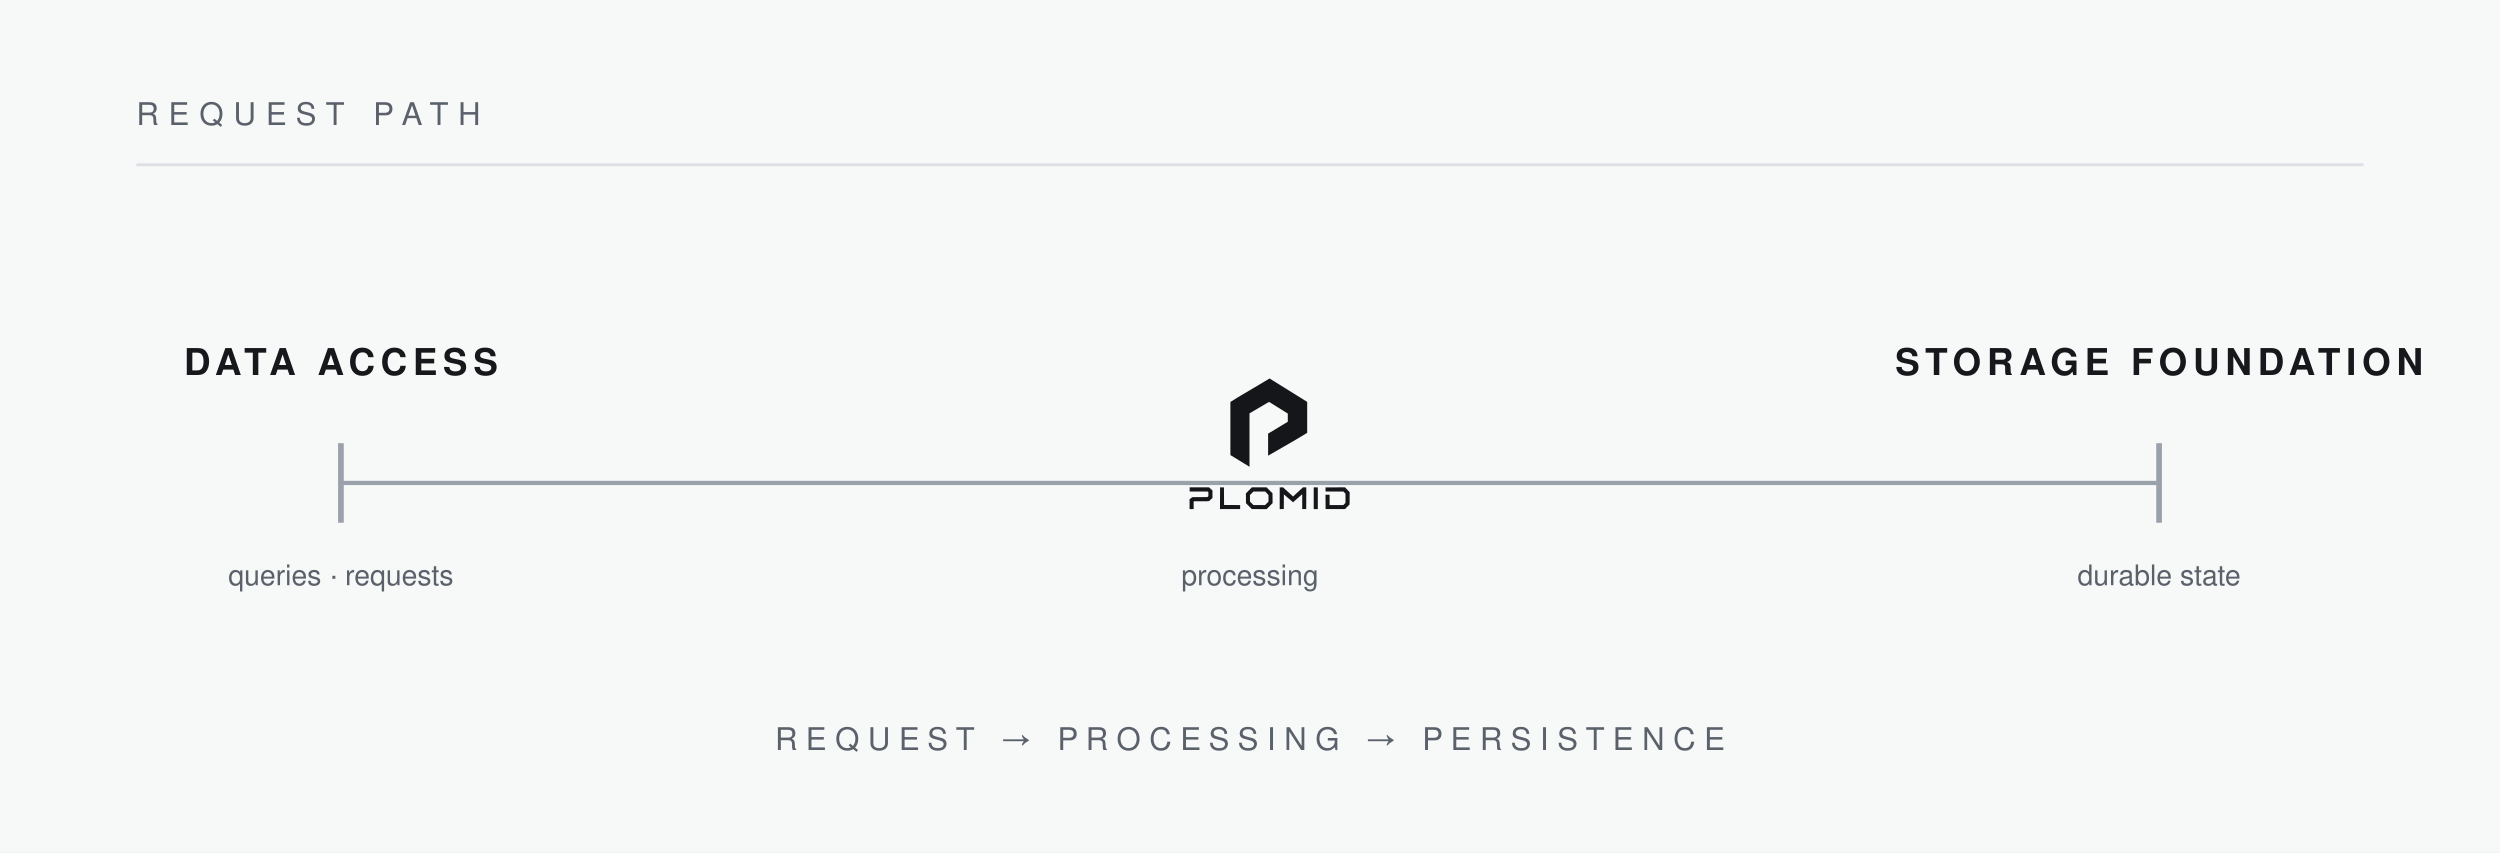
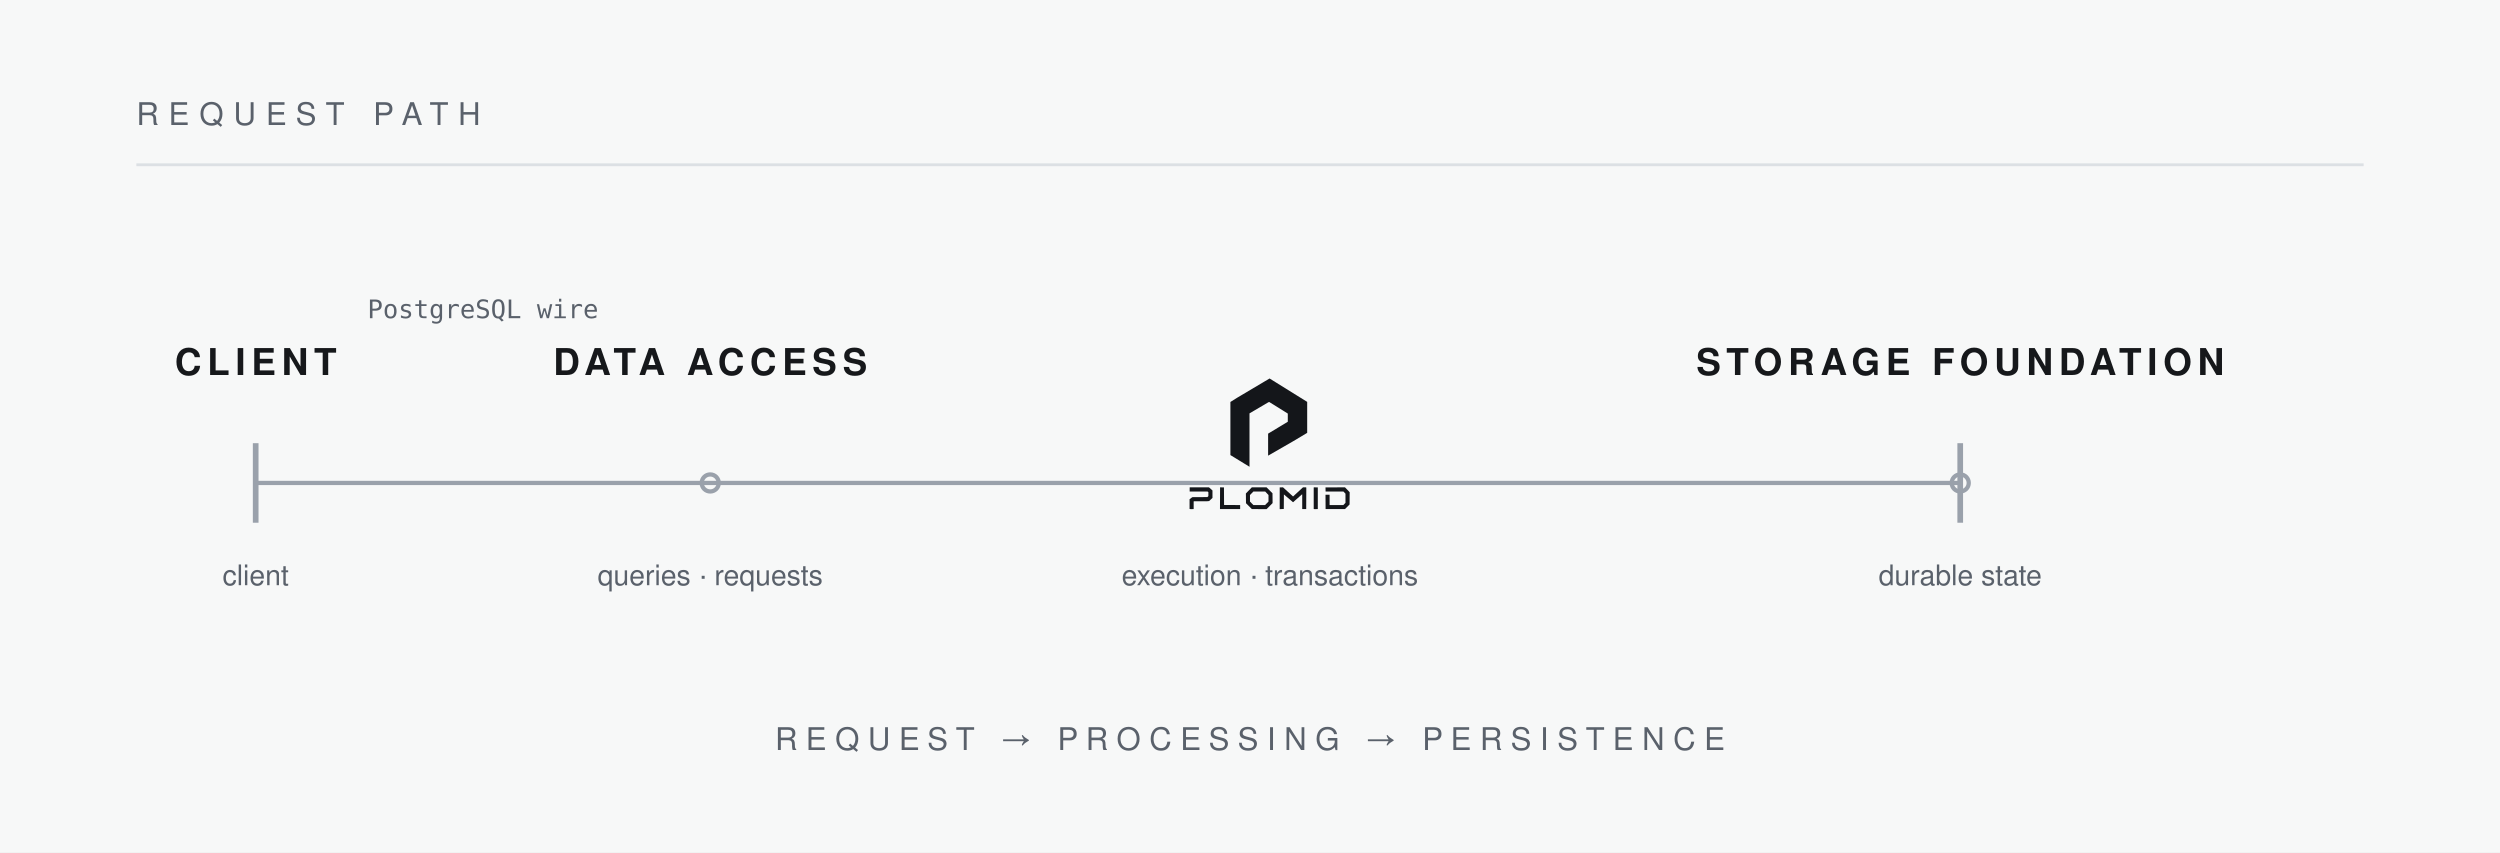
<svg xmlns="http://www.w3.org/2000/svg" width="880" height="300" viewBox="0 0 880 300" font-family="-apple-system, BlinkMacSystemFont, 'Segoe UI', Helvetica, Arial, sans-serif" role="img" aria-labelledby="dfT dfD">
  <style>
.bg{fill:#F7F8F8}
.ink{fill:#16181B}
.muted{fill:#5A616B}
+ .faint{fill:#8A9099}
.line{stroke:#9AA1AB}
.rule{stroke:#DCE0E4}
.logo{fill:#14161A}
+ .mono{font-family:ui-monospace,SFMono-Regular,Menlo,Consolas,monospace}
.motion{}
@media (prefers-color-scheme: dark){
.bg{fill:#0D1113}
.ink{fill:#E7E9EB}
.muted{fill:#98A1AB}
+ .faint{fill:#6E747C}
.line{stroke:#3A4046}
.rule{stroke:#212629}
.logo{fill:#F2F3F4}
}
@media (prefers-reduced-motion: reduce){.motion{display:none}}
</style>
  <rect width="880" height="300" class="bg" />
  <text x="48" y="44" font-size="11" letter-spacing="3.5" class="muted">REQUEST PATH</text>
  <line x1="48" y1="58" x2="832" y2="58" class="rule" />
-   <line x1="120" y1="170" x2="760" y2="170" class="line" stroke-width="1.5" />
+   <line x1="90" y1="170" x2="690" y2="170" class="line" stroke-width="1.5" />
  <g class="line" stroke-width="2">
-     <line x1="120" y1="156" x2="120" y2="184" />
-     <line x1="760" y1="156" x2="760" y2="184" />
+     <line x1="90" y1="156" x2="90" y2="184" />
+     <line x1="690" y1="156" x2="690" y2="184" />
+   </g>
+   <g fill="none" class="line" stroke-width="1.5">
+     <circle cx="250" cy="170" r="3" />
+     <circle cx="690" cy="170" r="3" />
  </g>
  <g font-size="13" font-weight="600" letter-spacing="2" text-anchor="middle" class="ink">
-     <text x="120" y="132">DATA ACCESS</text>
-     <text x="760" y="132">STORAGE FOUNDATION</text>
+     <text x="90" y="132">CLIENT</text>
+     <text x="250" y="132">DATA ACCESS</text>
+     <text x="690" y="132">STORAGE FOUNDATION</text>
  </g>
+   <text x="170" y="112" font-size="9" text-anchor="middle" class="mono muted">PostgreSQL wire</text>
  <g transform="translate(411.8,124) scale(0.0343)">
    <g class="logo" fill-rule="evenodd">
      <path d="M 202 1608 L 216 1610 L 244 1609 L 244 1531 L 246 1529 L 380 1529 L 402 1527 L 437 1495 L 437 1418 L 401 1386 L 203 1386 L 203 1429 L 387 1429 L 395 1436 L 395 1476 L 385 1486 L 230 1487 L 202 1508 Z" />
      <path d="M 515 1386 L 514 1609 L 721 1609 L 721 1568 L 556 1567 L 555 1387 Z" />
      <path d="M 1023 269 L 693 465 L 621 510 L 621 1055 L 817 1175 L 817 627 L 1009 514 L 1019 510 L 1210 629 L 1210 713 L 1008 835 L 1008 1061 L 1260 916 L 1409 827 L 1409 509 Z" />
      <path d="M 841 1386 L 780 1449 L 781 1549 L 841 1609 L 992 1610 L 1054 1548 L 1053 1447 L 992 1386 Z M 822 1465 L 857 1429 L 978 1429 L 1012 1465 L 1012 1532 L 977 1568 L 857 1568 L 822 1532 Z" />
      <path d="M 1127 1387 L 1127 1610 L 1169 1608 L 1170 1459 L 1264 1539 L 1356 1458 L 1358 1460 L 1358 1609 L 1399 1609 L 1400 1391 L 1398 1386 L 1366 1386 L 1264 1480 L 1161 1386 Z" />
      <path d="M 1478 1386 L 1476 1388 L 1476 1608 L 1485 1610 L 1518 1609 L 1518 1387 Z" />
      <path d="M 1597 1387 L 1598 1429 L 1781 1429 L 1802 1451 L 1802 1545 L 1780 1568 L 1641 1568 L 1639 1566 L 1639 1462 L 1597 1462 L 1598 1609 L 1797 1609 L 1844 1562 L 1845 1436 L 1797 1386 Z" />
    </g>
  </g>
  <defs>
    <linearGradient id="flowBand" x1="0" y1="0" x2="1" y2="0">
      <stop offset="0" stop-color="#0A7EA4" stop-opacity="0" />
      <stop offset="0.35" stop-color="#0A7EA4" stop-opacity="0.35" />
      <stop offset="0.75" stop-color="#0A7EA4" stop-opacity="0.95" />
      <stop offset="0.9" stop-color="#0A7EA4" stop-opacity="0.95" />
      <stop offset="1" stop-color="#0A7EA4" stop-opacity="0" />
    </linearGradient>
    <mask id="flowLogoMask" maskUnits="userSpaceOnUse" x="404" y="126" width="100" height="72">
      <g transform="translate(411.8,124) scale(0.0343)">
        <g fill="#FFFFFF" fill-rule="evenodd">
          <path d="M 202 1608 L 216 1610 L 244 1609 L 244 1531 L 246 1529 L 380 1529 L 402 1527 L 437 1495 L 437 1418 L 401 1386 L 203 1386 L 203 1429 L 387 1429 L 395 1436 L 395 1476 L 385 1486 L 230 1487 L 202 1508 Z" />
          <path d="M 515 1386 L 514 1609 L 721 1609 L 721 1568 L 556 1567 L 555 1387 Z" />
          <path d="M 1023 269 L 693 465 L 621 510 L 621 1055 L 817 1175 L 817 627 L 1009 514 L 1019 510 L 1210 629 L 1210 713 L 1008 835 L 1008 1061 L 1260 916 L 1409 827 L 1409 509 Z" />
          <path d="M 841 1386 L 780 1449 L 781 1549 L 841 1609 L 992 1610 L 1054 1548 L 1053 1447 L 992 1386 Z M 822 1465 L 857 1429 L 978 1429 L 1012 1465 L 1012 1532 L 977 1568 L 857 1568 L 822 1532 Z" />
          <path d="M 1127 1387 L 1127 1610 L 1169 1608 L 1170 1459 L 1264 1539 L 1356 1458 L 1358 1460 L 1358 1609 L 1399 1609 L 1400 1391 L 1398 1386 L 1366 1386 L 1264 1480 L 1161 1386 Z" />
          <path d="M 1478 1386 L 1476 1388 L 1476 1608 L 1485 1610 L 1518 1609 L 1518 1387 Z" />
          <path d="M 1597 1387 L 1598 1429 L 1781 1429 L 1802 1451 L 1802 1545 L 1780 1568 L 1641 1568 L 1639 1566 L 1639 1462 L 1597 1462 L 1598 1609 L 1797 1609 L 1844 1562 L 1845 1436 L 1797 1386 Z" />
        </g>
      </g>
    </mask>
  </defs>
  <g class="motion">
    <rect x="404" y="126" width="14" height="62" fill="url(#flowBand)" mask="url(#flowLogoMask)" opacity="0">
      <animate attributeName="x" values="404;404;484;484" keyTimes="0;0.35;0.60;1" dur="8s" begin="0.6s" repeatCount="indefinite" />
      <animate attributeName="opacity" values="0;0;1;1;0;0" keyTimes="0;0.33;0.37;0.58;0.66;1" dur="8s" begin="0.6s" repeatCount="indefinite" />
    </rect>
  </g>
  <g font-size="10" text-anchor="middle" class="muted">
-     <text x="120" y="206">queries · requests</text>
-     <text x="440" y="206">processing</text>
-     <text x="760" y="206">durable state</text>
+     <text x="90" y="206">client</text>
+     <text x="250" y="206">queries · requests</text>
+     <text x="447" y="206">execution · transactions</text>
+     <text x="690" y="206">durable state</text>
  </g>
-   <line class="motion" x1="120" y1="170" x2="190" y2="170" stroke="#0A7EA4" stroke-width="2" opacity="0">
-     <animate attributeName="x1" values="120;405;405;690" keyTimes="0;0.35;0.65;1" dur="8s" begin="0.6s" repeatCount="indefinite" />
-     <animate attributeName="x2" values="190;475;475;760" keyTimes="0;0.35;0.65;1" dur="8s" begin="0.6s" repeatCount="indefinite" />
+   <line class="motion" x1="90" y1="170" x2="160" y2="170" stroke="#0A7EA4" stroke-width="2" opacity="0">
+     <animate attributeName="x1" values="90;405;405;620" keyTimes="0;0.35;0.65;1" dur="8s" begin="0.6s" repeatCount="indefinite" />
+     <animate attributeName="x2" values="160;475;475;690" keyTimes="0;0.35;0.65;1" dur="8s" begin="0.6s" repeatCount="indefinite" />
    <animate attributeName="opacity" values="1;1;0" keyTimes="0;0.9;1" dur="8s" begin="0.6s" repeatCount="indefinite" />
  </line>
  <text x="440" y="264" text-anchor="middle" font-size="11" letter-spacing="3" class="muted">REQUEST → PROCESSING → PERSISTENCE</text>
</svg>
